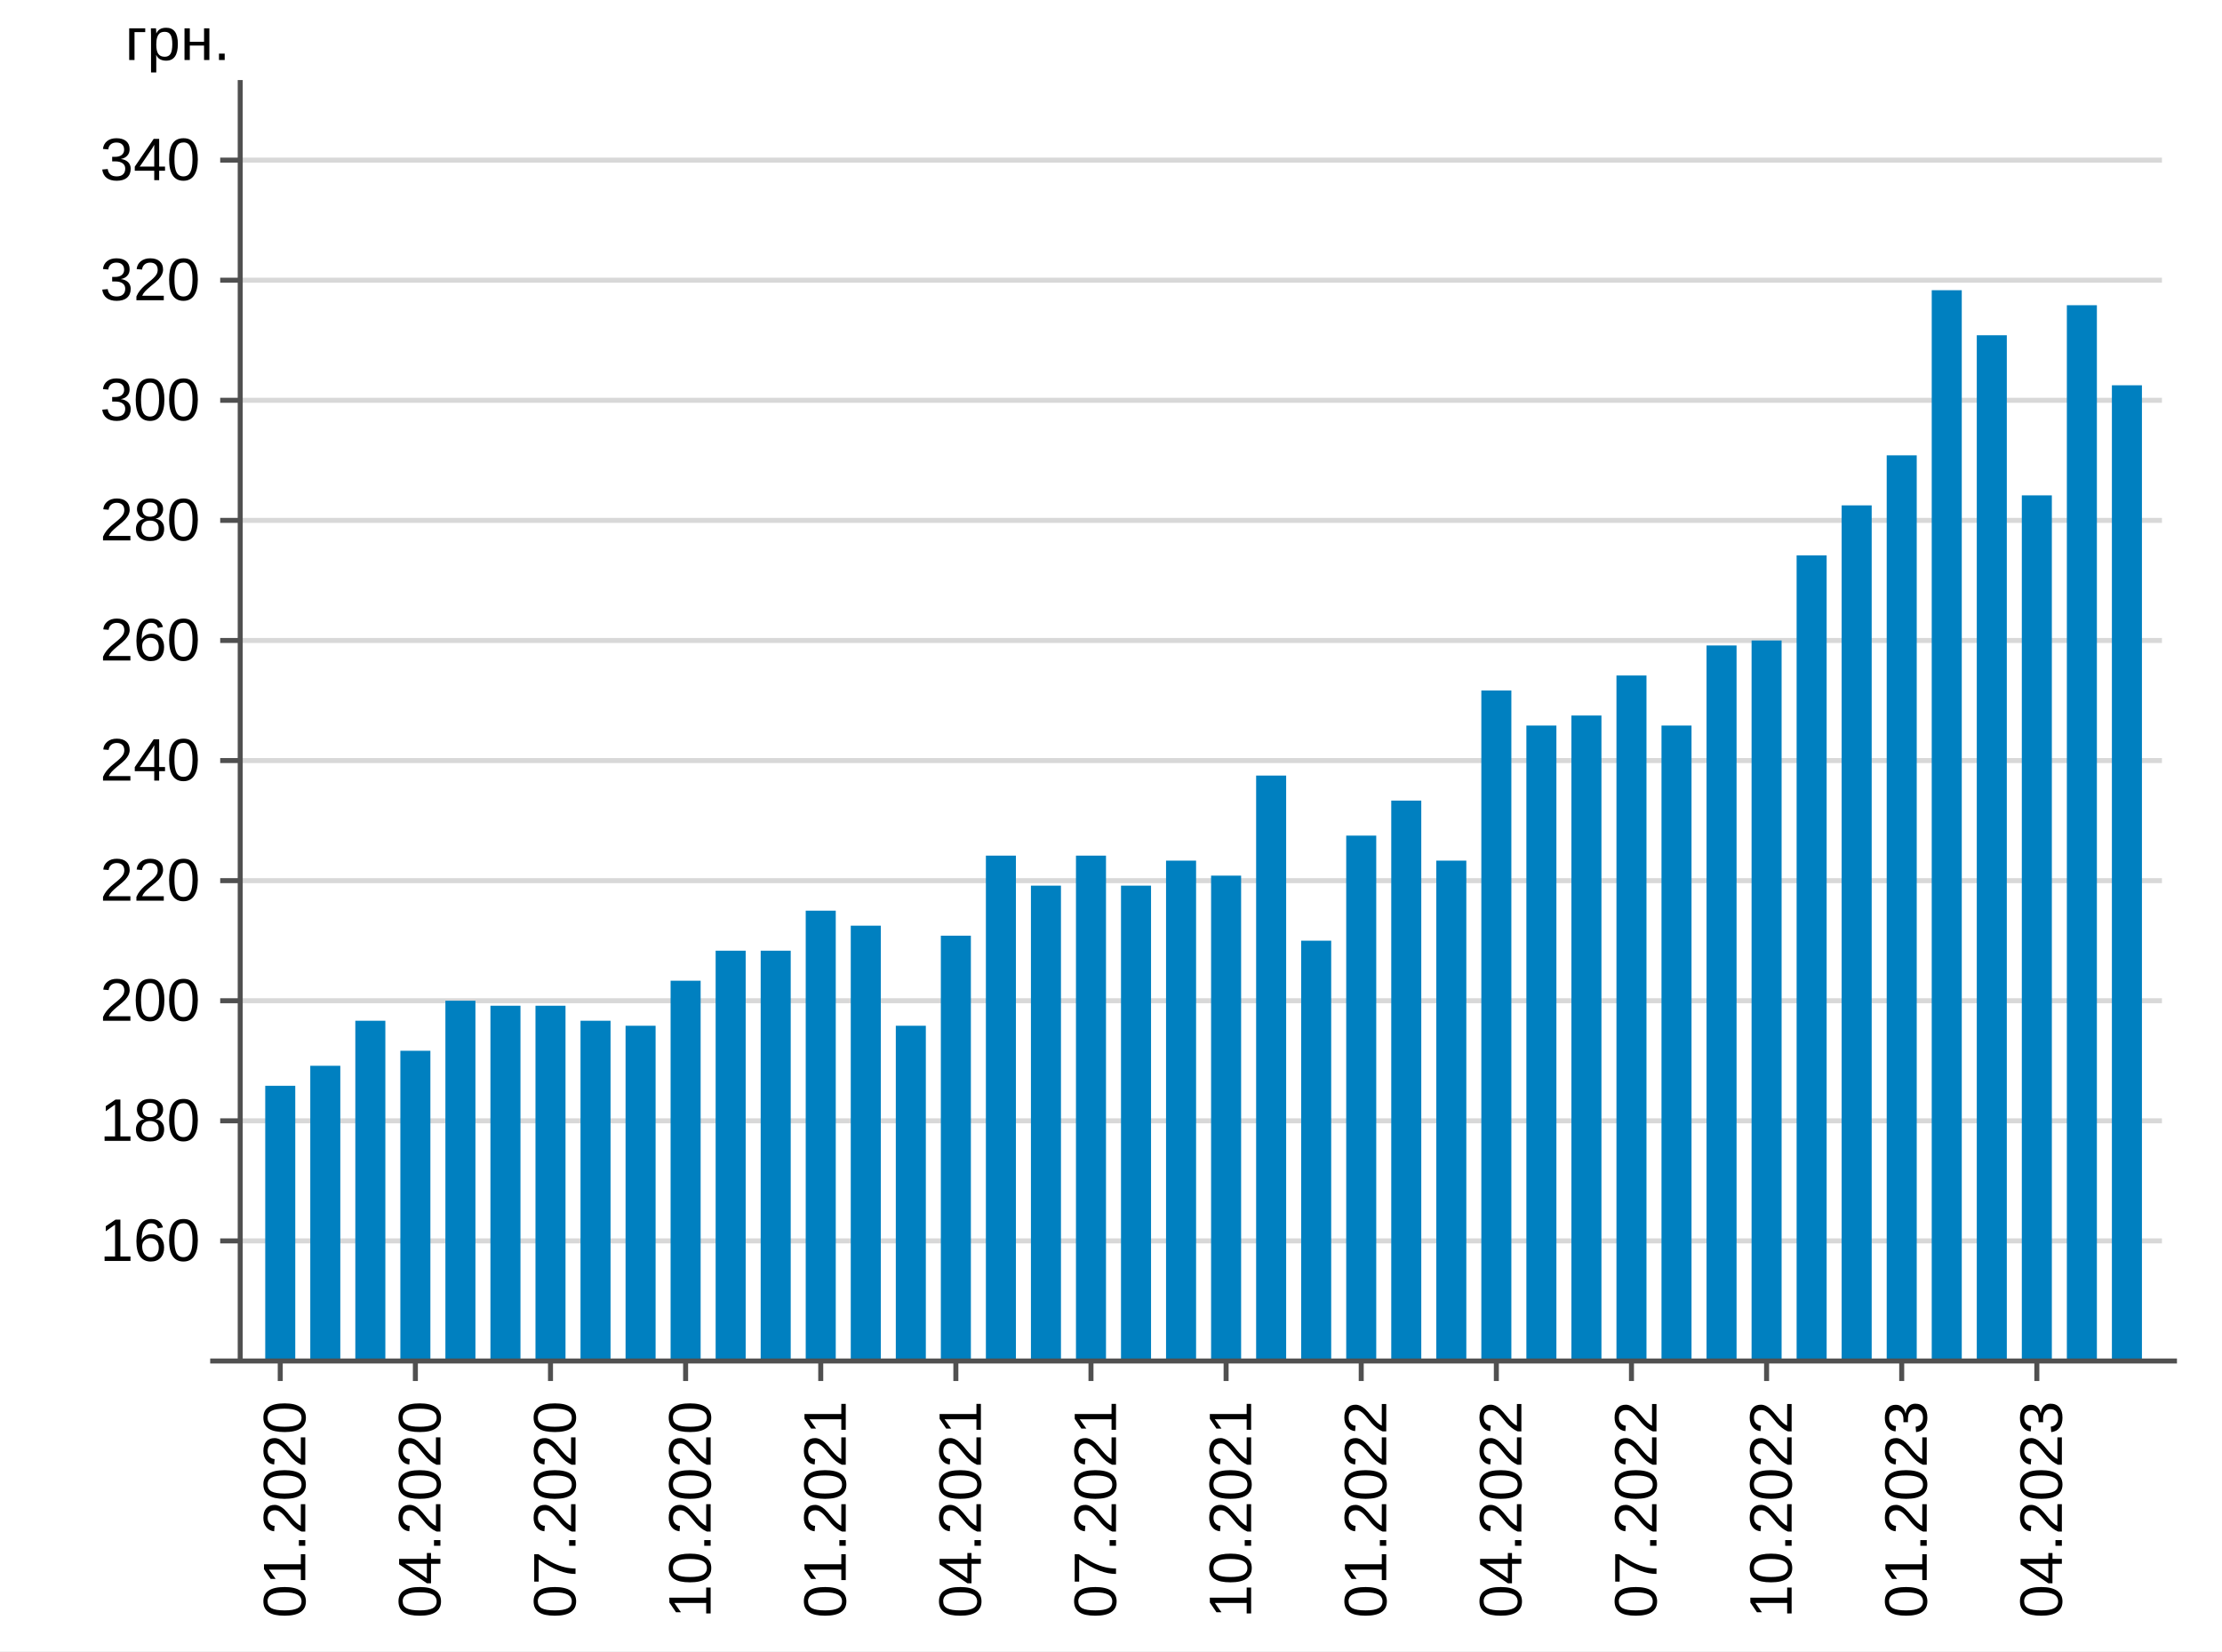
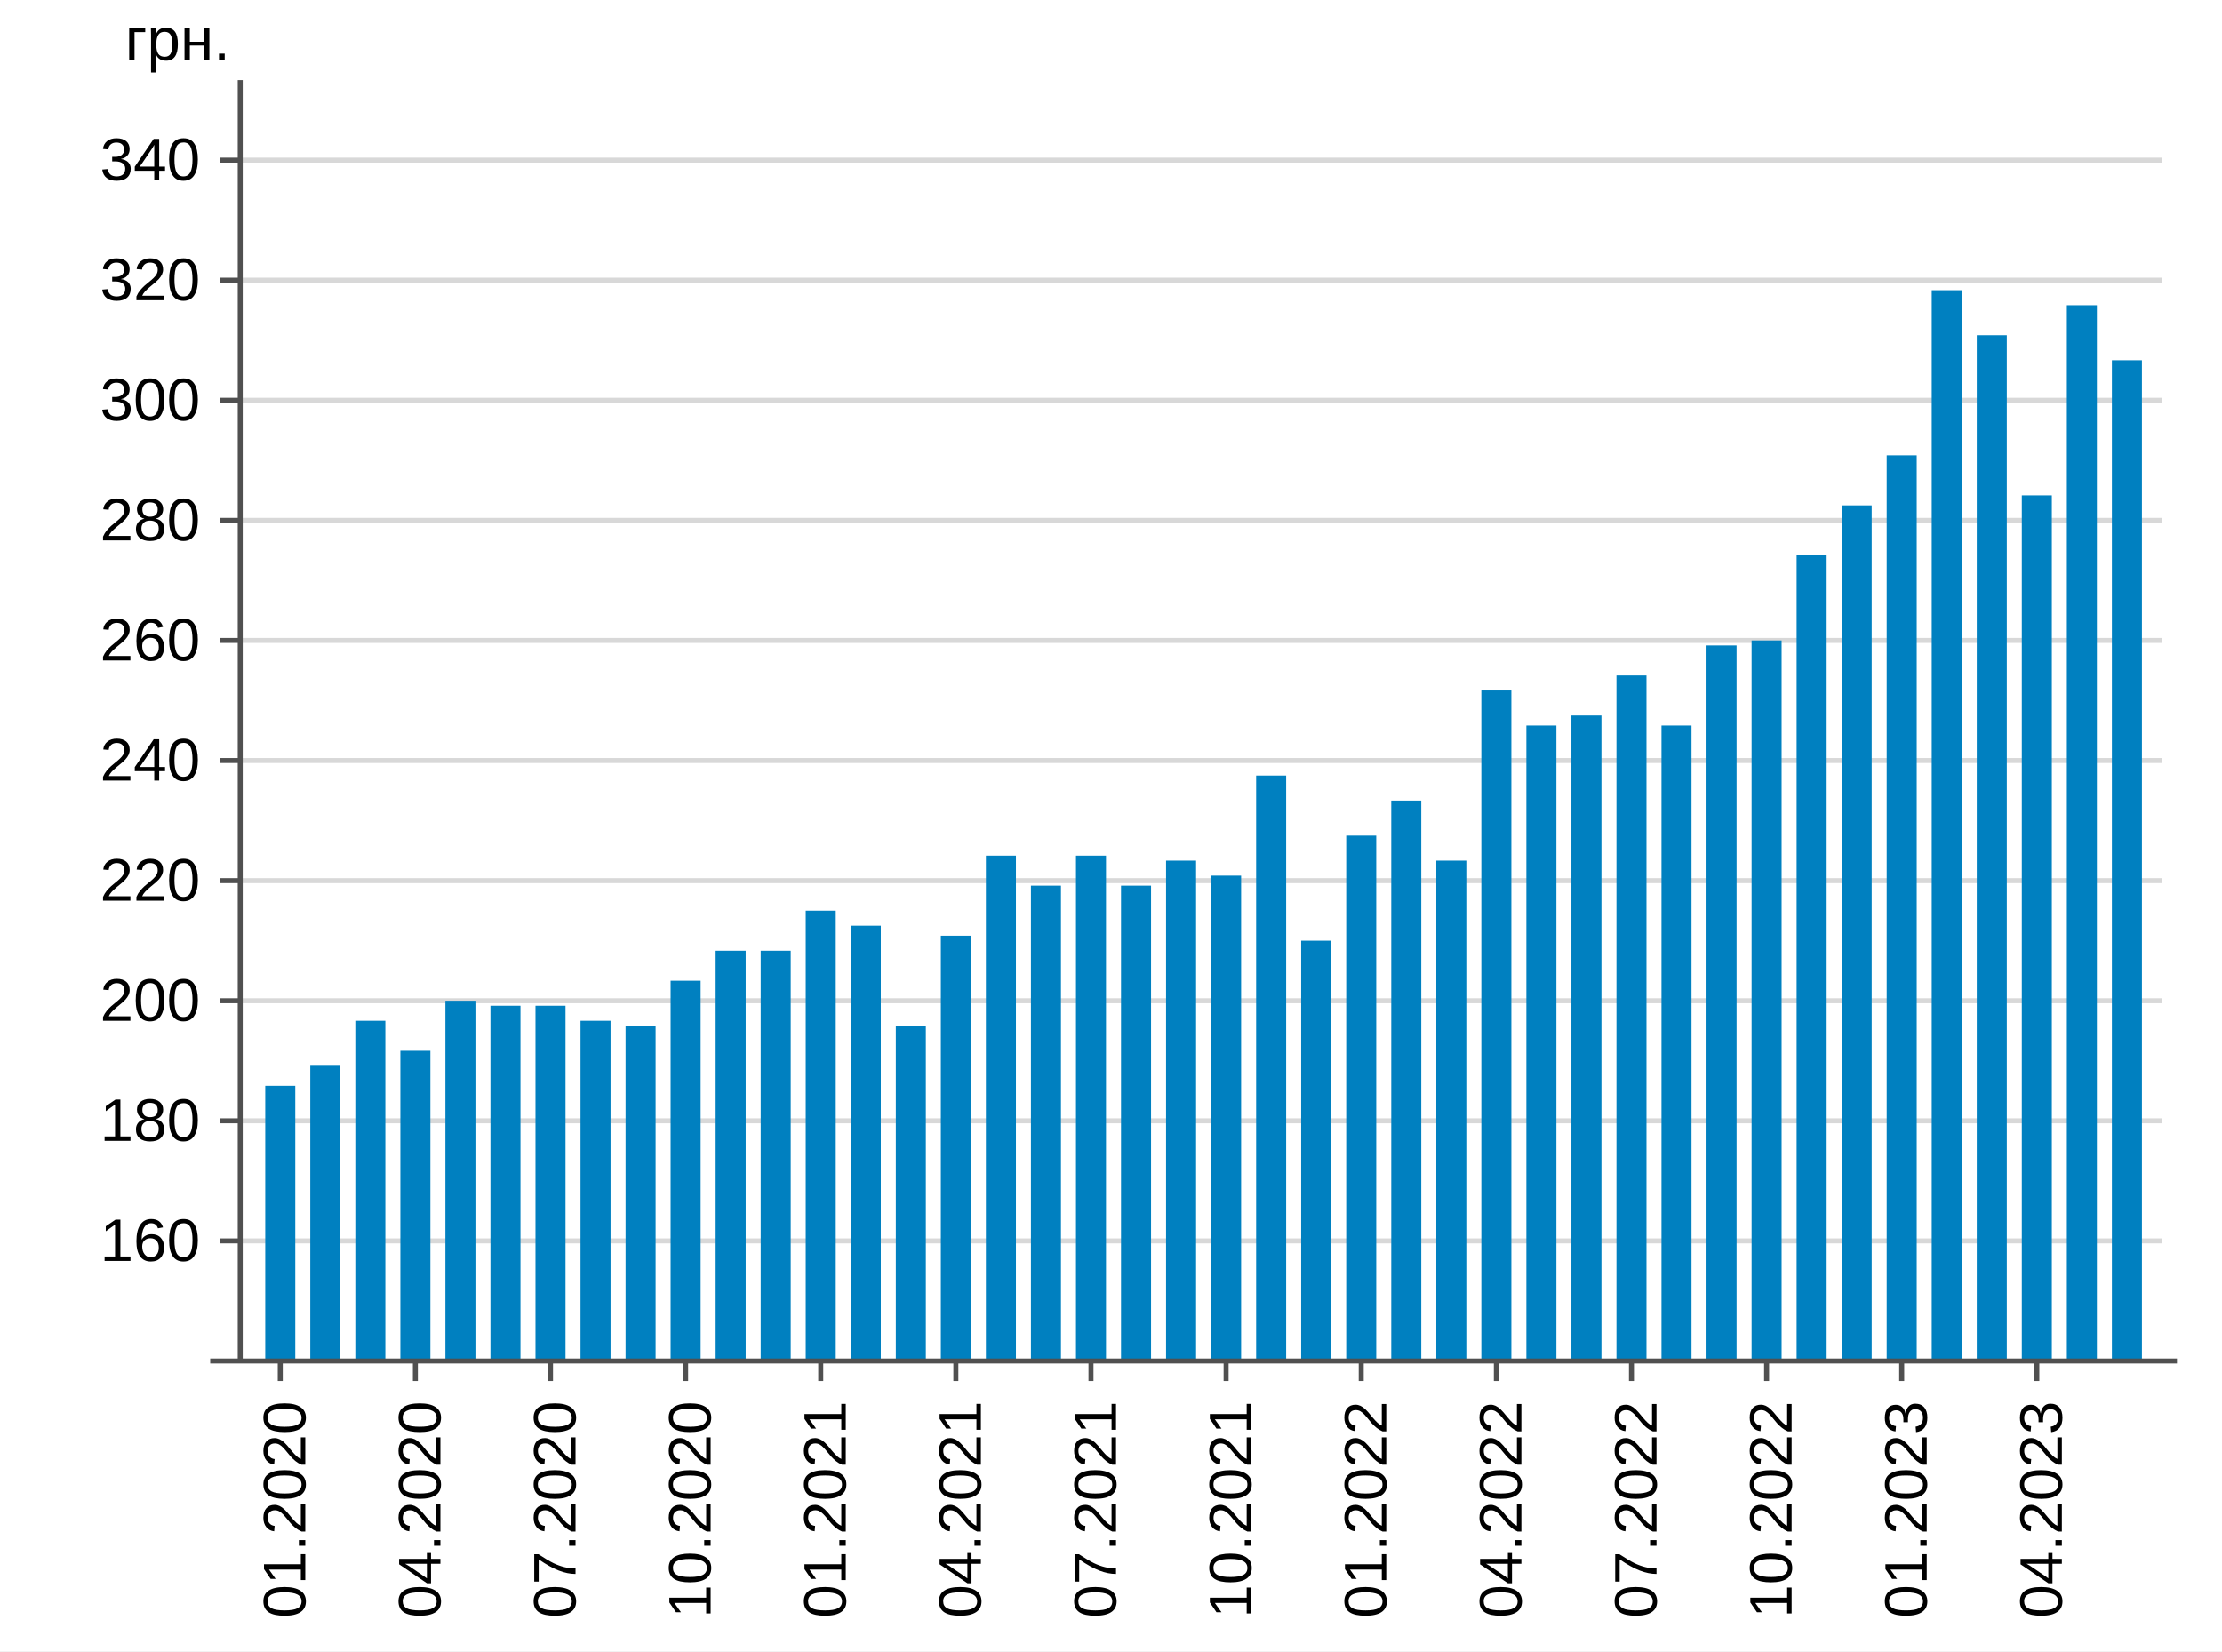
<svg xmlns="http://www.w3.org/2000/svg" xmlns:xlink="http://www.w3.org/1999/xlink" version="1.1" width="444" height="330" viewBox="-48 -272 444 330" preserveAspectRatio="none">
  <style type="text/css">
line { stroke-width:1px; }
line.axes { stroke:#505050; }
line.grid { stroke:#D8D8D8; }
rect.bg { fill:#FFFFFF; }
text { font-family:arial,sans-serif; font-size:12px; fill:#000000; }
</style>
  <defs>
    <g id="hintbox">
      <rect x="0" y="0" width="77" height="34" style="stroke:#505050; stroke-width:1px; fill:rgba(255,255,255,0.87);" />
      <text id="hint0" x="4" y="14"> </text>
      <text x="7" y="28" />
      <text id="hint1" x="73" y="28" style="text-anchor:end;"> </text>
    </g>
    <g id="hintline">
      <line x1="0" y1="-240" x2="0" y2="0" class="axes" style="stroke-dasharray:2 1" />
    </g>
  </defs>
  <rect x="-48" y="-272" width="444" height="330" class="bg" />
  <line x1="8" y1="0" x2="8" y2="4" class="axes" />
  <text x="13" y="8" transform="rotate(-90,13,8)" style="text-anchor:end;">01.2020</text>
  <line x1="35" y1="0" x2="35" y2="4" class="axes" />
  <text x="40" y="8" transform="rotate(-90,40,8)" style="text-anchor:end;">04.2020</text>
  <line x1="62" y1="0" x2="62" y2="4" class="axes" />
  <text x="67" y="8" transform="rotate(-90,67,8)" style="text-anchor:end;">07.2020</text>
  <line x1="89" y1="0" x2="89" y2="4" class="axes" />
  <text x="94" y="8" transform="rotate(-90,94,8)" style="text-anchor:end;">10.2020</text>
  <line x1="116" y1="0" x2="116" y2="4" class="axes" />
  <text x="121" y="8" transform="rotate(-90,121,8)" style="text-anchor:end;">01.2021</text>
  <line x1="143" y1="0" x2="143" y2="4" class="axes" />
  <text x="148" y="8" transform="rotate(-90,148,8)" style="text-anchor:end;">04.2021</text>
  <line x1="170" y1="0" x2="170" y2="4" class="axes" />
  <text x="175" y="8" transform="rotate(-90,175,8)" style="text-anchor:end;">07.2021</text>
  <line x1="197" y1="0" x2="197" y2="4" class="axes" />
  <text x="202" y="8" transform="rotate(-90,202,8)" style="text-anchor:end;">10.2021</text>
  <line x1="224" y1="0" x2="224" y2="4" class="axes" />
  <text x="229" y="8" transform="rotate(-90,229,8)" style="text-anchor:end;">01.2022</text>
  <line x1="251" y1="0" x2="251" y2="4" class="axes" />
  <text x="256" y="8" transform="rotate(-90,256,8)" style="text-anchor:end;">04.2022</text>
  <line x1="278" y1="0" x2="278" y2="4" class="axes" />
  <text x="283" y="8" transform="rotate(-90,283,8)" style="text-anchor:end;">07.2022</text>
  <line x1="305" y1="0" x2="305" y2="4" class="axes" />
  <text x="310" y="8" transform="rotate(-90,310,8)" style="text-anchor:end;">10.2022</text>
  <line x1="332" y1="0" x2="332" y2="4" class="axes" />
  <text x="337" y="8" transform="rotate(-90,337,8)" style="text-anchor:end;">01.2023</text>
  <line x1="359" y1="0" x2="359" y2="4" class="axes" />
  <text x="364" y="8" transform="rotate(-90,364,8)" style="text-anchor:end;">04.2023</text>
  <line x1="0" y1="-24" x2="384" y2="-24" class="grid" />
  <line x1="0" y1="-24" x2="-4" y2="-24" class="axes" />
  <text x="-8" y="-20" style="text-anchor:end;">160</text>
  <line x1="0" y1="-48" x2="384" y2="-48" class="grid" />
  <line x1="0" y1="-48" x2="-4" y2="-48" class="axes" />
  <text x="-8" y="-44" style="text-anchor:end;">180</text>
  <line x1="0" y1="-72" x2="384" y2="-72" class="grid" />
  <line x1="0" y1="-72" x2="-4" y2="-72" class="axes" />
  <text x="-8" y="-68" style="text-anchor:end;">200</text>
  <line x1="0" y1="-96" x2="384" y2="-96" class="grid" />
  <line x1="0" y1="-96" x2="-4" y2="-96" class="axes" />
  <text x="-8" y="-92" style="text-anchor:end;">220</text>
  <line x1="0" y1="-120" x2="384" y2="-120" class="grid" />
  <line x1="0" y1="-120" x2="-4" y2="-120" class="axes" />
  <text x="-8" y="-116" style="text-anchor:end;">240</text>
  <line x1="0" y1="-144" x2="384" y2="-144" class="grid" />
  <line x1="0" y1="-144" x2="-4" y2="-144" class="axes" />
  <text x="-8" y="-140" style="text-anchor:end;">260</text>
  <line x1="0" y1="-168" x2="384" y2="-168" class="grid" />
  <line x1="0" y1="-168" x2="-4" y2="-168" class="axes" />
  <text x="-8" y="-164" style="text-anchor:end;">280</text>
  <line x1="0" y1="-192" x2="384" y2="-192" class="grid" />
  <line x1="0" y1="-192" x2="-4" y2="-192" class="axes" />
  <text x="-8" y="-188" style="text-anchor:end;">300</text>
  <line x1="0" y1="-216" x2="384" y2="-216" class="grid" />
  <line x1="0" y1="-216" x2="-4" y2="-216" class="axes" />
  <text x="-8" y="-212" style="text-anchor:end;">320</text>
  <line x1="0" y1="-240" x2="384" y2="-240" class="grid" />
  <line x1="0" y1="-240" x2="-4" y2="-240" class="axes" />
  <text x="-8" y="-236" style="text-anchor:end;">340</text>
  <use xlink:href="#hintline" id="useline" x="0" style="visibility:hidden;" />
  <rect x="5" y="-240" width="6" height="240" style="fill:transparent;" />
  <rect x="5" y="-55" width="6" height="55" style="fill:#0080C0;" />
  <rect x="14" y="-240" width="6" height="240" style="fill:transparent;" />
  <rect x="14" y="-59" width="6" height="59" style="fill:#0080C0;" />
  <rect x="23" y="-240" width="6" height="240" style="fill:transparent;" />
  <rect x="23" y="-68" width="6" height="68" style="fill:#0080C0;" />
  <rect x="32" y="-240" width="6" height="240" style="fill:transparent;" />
  <rect x="32" y="-62" width="6" height="62" style="fill:#0080C0;" />
  <rect x="41" y="-240" width="6" height="240" style="fill:transparent;" />
  <rect x="41" y="-72" width="6" height="72" style="fill:#0080C0;" />
  <rect x="50" y="-240" width="6" height="240" style="fill:transparent;" />
  <rect x="50" y="-71" width="6" height="71" style="fill:#0080C0;" />
  <rect x="59" y="-240" width="6" height="240" style="fill:transparent;" />
  <rect x="59" y="-71" width="6" height="71" style="fill:#0080C0;" />
  <rect x="68" y="-240" width="6" height="240" style="fill:transparent;" />
  <rect x="68" y="-68" width="6" height="68" style="fill:#0080C0;" />
  <rect x="77" y="-240" width="6" height="240" style="fill:transparent;" />
  <rect x="77" y="-67" width="6" height="67" style="fill:#0080C0;" />
  <rect x="86" y="-240" width="6" height="240" style="fill:transparent;" />
  <rect x="86" y="-76" width="6" height="76" style="fill:#0080C0;" />
  <rect x="95" y="-240" width="6" height="240" style="fill:transparent;" />
  <rect x="95" y="-82" width="6" height="82" style="fill:#0080C0;" />
  <rect x="104" y="-240" width="6" height="240" style="fill:transparent;" />
  <rect x="104" y="-82" width="6" height="82" style="fill:#0080C0;" />
  <rect x="113" y="-240" width="6" height="240" style="fill:transparent;" />
  <rect x="113" y="-90" width="6" height="90" style="fill:#0080C0;" />
  <rect x="122" y="-240" width="6" height="240" style="fill:transparent;" />
  <rect x="122" y="-87" width="6" height="87" style="fill:#0080C0;" />
  <rect x="131" y="-240" width="6" height="240" style="fill:transparent;" />
  <rect x="131" y="-67" width="6" height="67" style="fill:#0080C0;" />
  <rect x="140" y="-240" width="6" height="240" style="fill:transparent;" />
  <rect x="140" y="-85" width="6" height="85" style="fill:#0080C0;" />
  <rect x="149" y="-240" width="6" height="240" style="fill:transparent;" />
  <rect x="149" y="-101" width="6" height="101" style="fill:#0080C0;" />
  <rect x="158" y="-240" width="6" height="240" style="fill:transparent;" />
  <rect x="158" y="-95" width="6" height="95" style="fill:#0080C0;" />
  <rect x="167" y="-240" width="6" height="240" style="fill:transparent;" />
  <rect x="167" y="-101" width="6" height="101" style="fill:#0080C0;" />
  <rect x="176" y="-240" width="6" height="240" style="fill:transparent;" />
  <rect x="176" y="-95" width="6" height="95" style="fill:#0080C0;" />
  <rect x="185" y="-240" width="6" height="240" style="fill:transparent;" />
  <rect x="185" y="-100" width="6" height="100" style="fill:#0080C0;" />
  <rect x="194" y="-240" width="6" height="240" style="fill:transparent;" />
  <rect x="194" y="-97" width="6" height="97" style="fill:#0080C0;" />
  <rect x="203" y="-240" width="6" height="240" style="fill:transparent;" />
  <rect x="203" y="-117" width="6" height="117" style="fill:#0080C0;" />
  <rect x="212" y="-240" width="6" height="240" style="fill:transparent;" />
  <rect x="212" y="-84" width="6" height="84" style="fill:#0080C0;" />
  <rect x="221" y="-240" width="6" height="240" style="fill:transparent;" />
  <rect x="221" y="-105" width="6" height="105" style="fill:#0080C0;" />
  <rect x="230" y="-240" width="6" height="240" style="fill:transparent;" />
  <rect x="230" y="-112" width="6" height="112" style="fill:#0080C0;" />
  <rect x="239" y="-240" width="6" height="240" style="fill:transparent;" />
  <rect x="239" y="-100" width="6" height="100" style="fill:#0080C0;" />
  <rect x="248" y="-240" width="6" height="240" style="fill:transparent;" />
  <rect x="248" y="-134" width="6" height="134" style="fill:#0080C0;" />
  <rect x="257" y="-240" width="6" height="240" style="fill:transparent;" />
  <rect x="257" y="-127" width="6" height="127" style="fill:#0080C0;" />
  <rect x="266" y="-240" width="6" height="240" style="fill:transparent;" />
  <rect x="266" y="-129" width="6" height="129" style="fill:#0080C0;" />
  <rect x="275" y="-240" width="6" height="240" style="fill:transparent;" />
  <rect x="275" y="-137" width="6" height="137" style="fill:#0080C0;" />
  <rect x="284" y="-240" width="6" height="240" style="fill:transparent;" />
  <rect x="284" y="-127" width="6" height="127" style="fill:#0080C0;" />
  <rect x="293" y="-240" width="6" height="240" style="fill:transparent;" />
  <rect x="293" y="-143" width="6" height="143" style="fill:#0080C0;" />
  <rect x="302" y="-240" width="6" height="240" style="fill:transparent;" />
  <rect x="302" y="-144" width="6" height="144" style="fill:#0080C0;" />
  <rect x="311" y="-240" width="6" height="240" style="fill:transparent;" />
  <rect x="311" y="-161" width="6" height="161" style="fill:#0080C0;" />
  <rect x="320" y="-240" width="6" height="240" style="fill:transparent;" />
  <rect x="320" y="-171" width="6" height="171" style="fill:#0080C0;" />
  <rect x="329" y="-240" width="6" height="240" style="fill:transparent;" />
  <rect x="329" y="-181" width="6" height="181" style="fill:#0080C0;" />
  <rect x="338" y="-240" width="6" height="240" style="fill:transparent;" />
  <rect x="338" y="-214" width="6" height="214" style="fill:#0080C0;" />
  <rect x="347" y="-240" width="6" height="240" style="fill:transparent;" />
  <rect x="347" y="-205" width="6" height="205" style="fill:#0080C0;" />
  <rect x="356" y="-240" width="6" height="240" style="fill:transparent;" />
  <rect x="356" y="-173" width="6" height="173" style="fill:#0080C0;" />
  <rect x="365" y="-240" width="6" height="240" style="fill:transparent;" />
  <rect x="365" y="-211" width="6" height="211" style="fill:#0080C0;" />
  <rect x="374" y="-240" width="6" height="240" style="fill:transparent;" />
-   <rect x="374" y="-195" width="6" height="195" style="fill:#0080C0;" />
+   <rect x="374" y="-200" width="6" height="200" style="fill:#0080C0;" />
  <line x1="-6" y1="0" x2="387" y2="0" class="axes" />
  <line x1="0" y1="-256" x2="0" y2="0" class="axes" />
  <text x="-2" y="-260" style="text-anchor:end;">грн.</text>
  <use xlink:href="#hintbox" id="usebox" x="0" y="0" style="visibility:hidden;" />
</svg>
